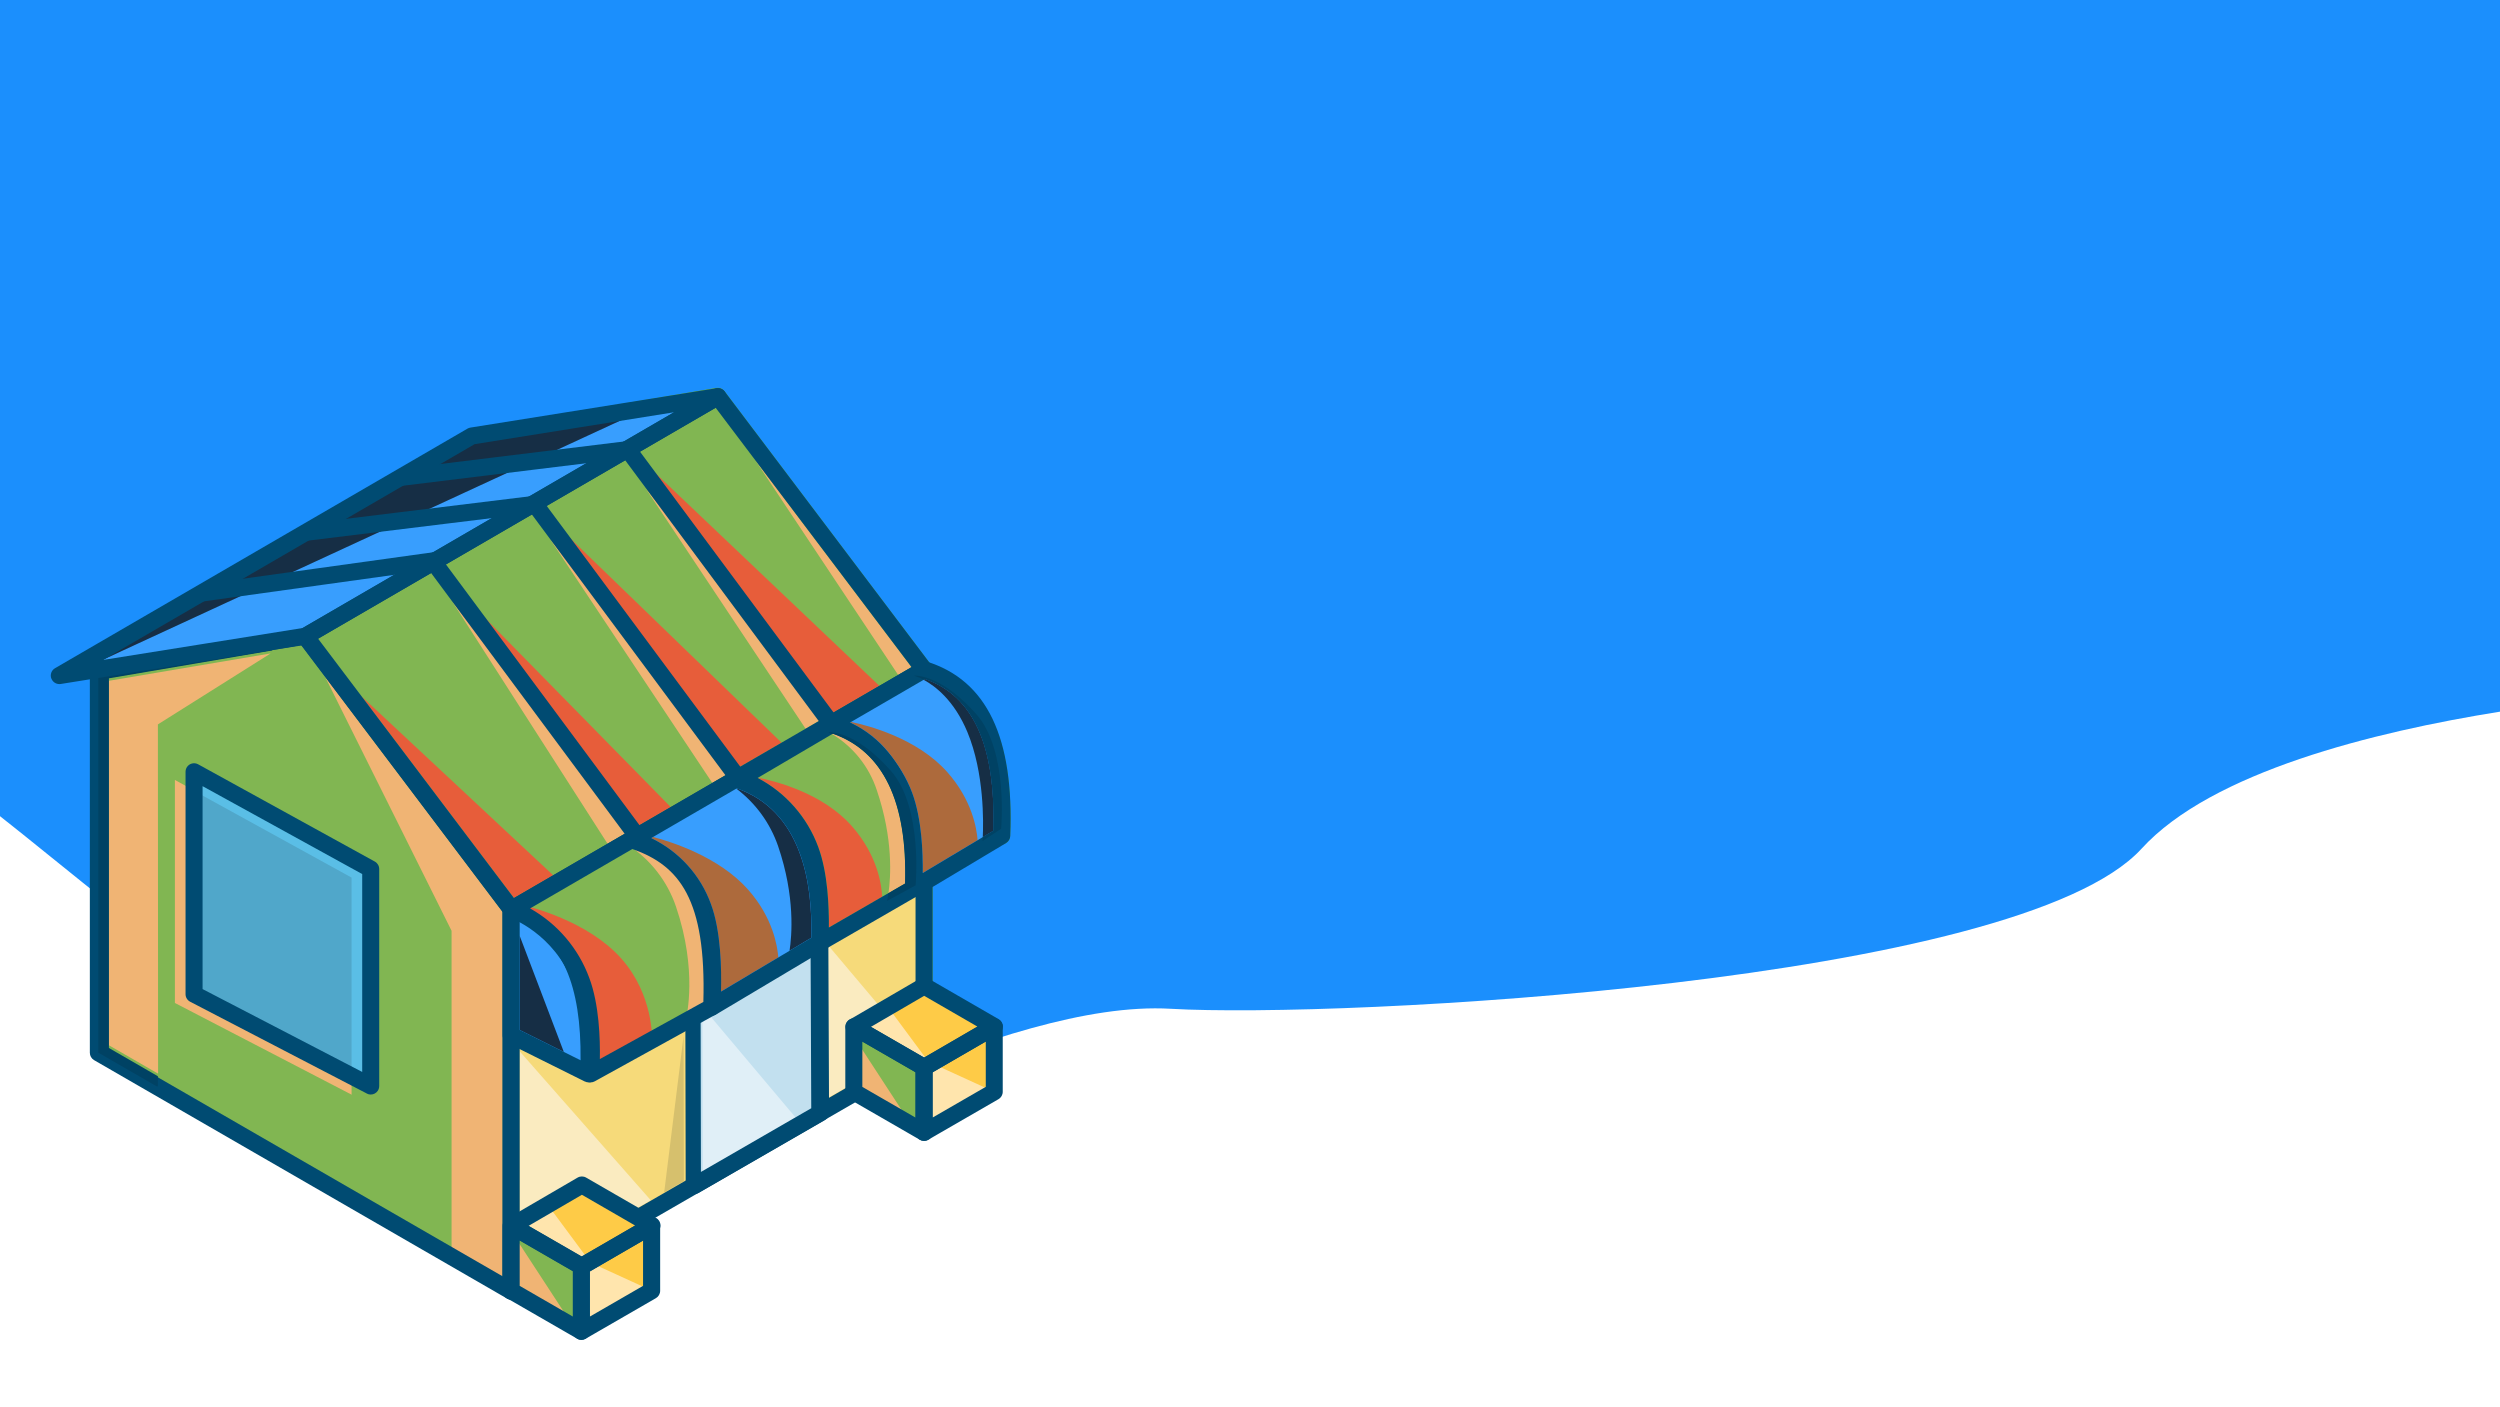
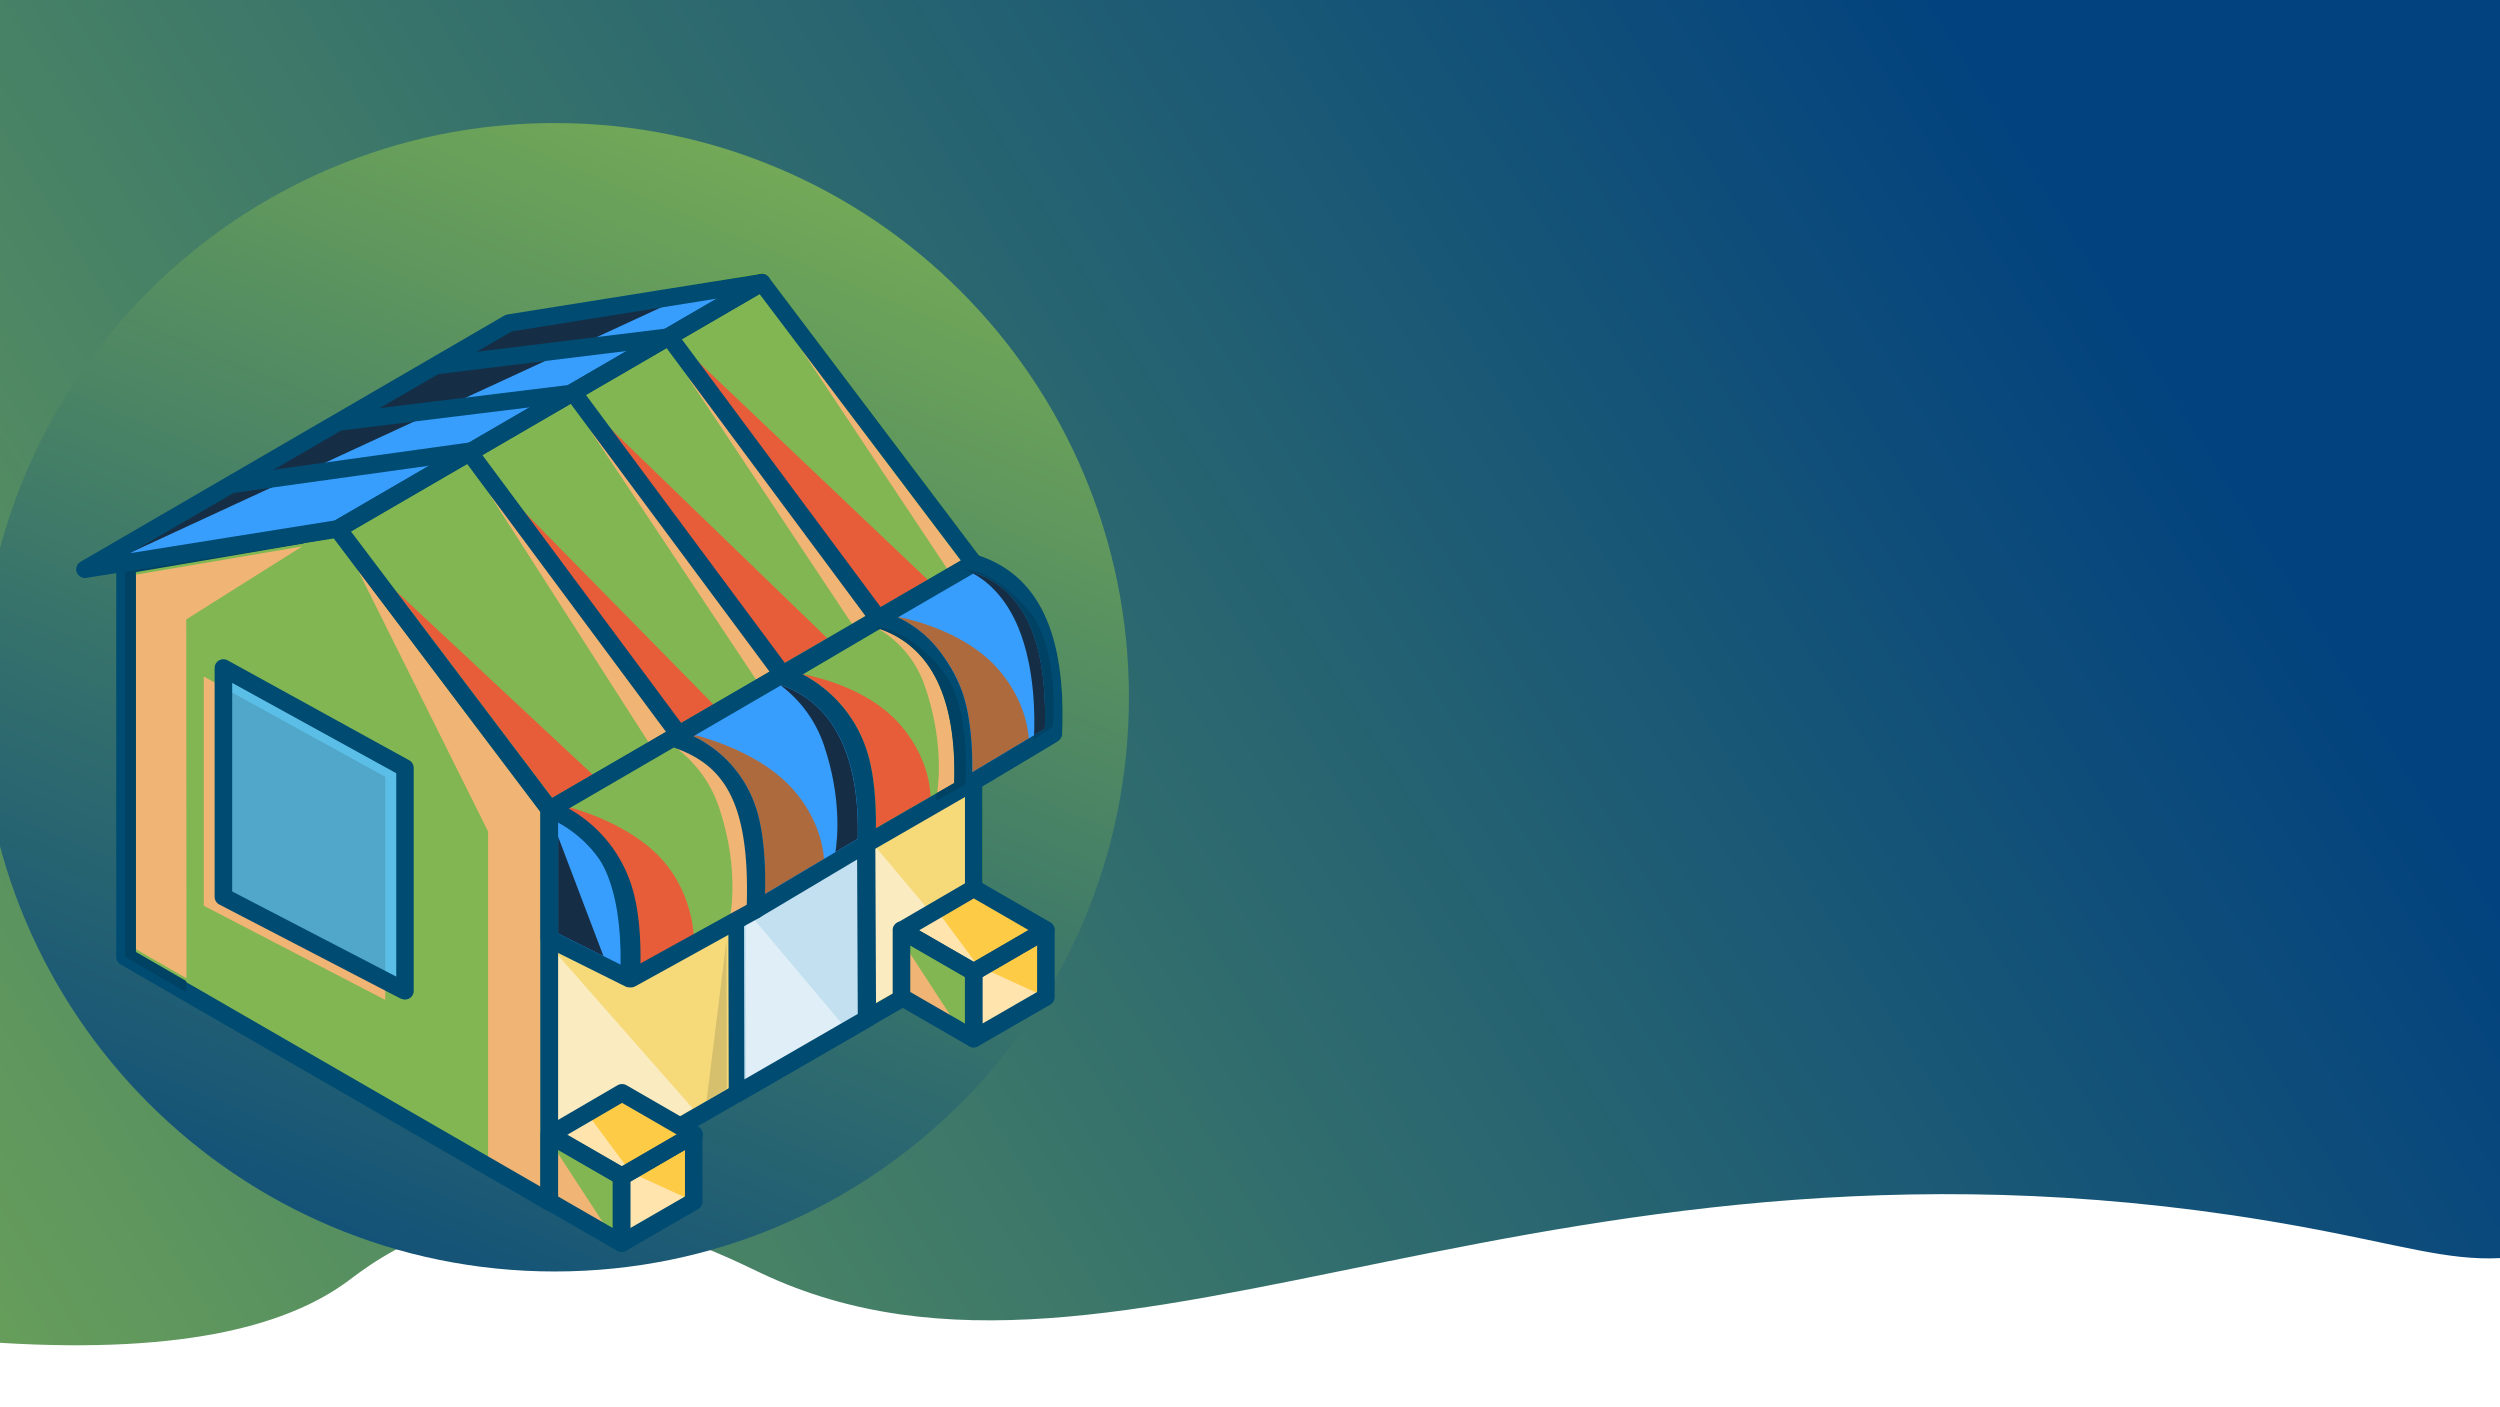
- <svg xmlns="http://www.w3.org/2000/svg" id="Layer_1" data-name="Layer 1" viewBox="0 0 1280 720">
+ <svg xmlns="http://www.w3.org/2000/svg" xmlns:xlink="http://www.w3.org/1999/xlink" id="Layer_1" data-name="Layer 1" viewBox="0 0 1280 720">
  <defs>
-     <style>.cls-1{fill:#1b8ffd;}.cls-2{fill:#81b652;}.cls-3{fill:#f0b474;}.cls-4{fill:#004b72;}.cls-5{fill:#fecb47;}.cls-6{fill:#71b62b;}.cls-7{fill:#f6da7a;}.cls-8{fill:#d6c06d;}.cls-9{fill:#faebc0;}.cls-10{fill:#389efe;}.cls-11{fill:#e75d3a;}.cls-12{fill:#03a84e;}.cls-13{fill:#004264;}.cls-14{fill:#162e45;}.cls-15{fill:#74a1c4;}.cls-16{fill:#64a127;}.cls-17{fill:#5abee6;}.cls-18{fill:#50a7ca;}.cls-19{fill:#c2e0ef;}.cls-20{fill:#e0eff7;}.cls-21{fill:#c4d9ef;}.cls-22{fill:#b1c5d8;}.cls-23{fill:#ffe5ad;}.cls-24{fill:#638aa7;}.cls-25{fill:#dbcfaa;}.cls-26{fill:#fcf5e0;}.cls-27{fill:#e1ebf7;}.cls-28{fill:#d3dde7;}.cls-29{fill:#ad6a3c;}.cls-30{fill:#628ba6;}</style>
+     <style>.cls-1{fill:url(#linear-gradient);}.cls-2{fill:url(#linear-gradient-2);}.cls-3{fill:#81b652;}.cls-4{fill:#f0b474;}.cls-5{fill:#004b72;}.cls-6{fill:#fecb47;}.cls-7{fill:#71b62b;}.cls-8{fill:#f6da7a;}.cls-9{fill:#d6c06d;}.cls-10{fill:#faebc0;}.cls-11{fill:#389efe;}.cls-12{fill:#e75d3a;}.cls-13{fill:#03a84e;}.cls-14{fill:#004264;}.cls-15{fill:#162e45;}.cls-16{fill:#74a1c4;}.cls-17{fill:#64a127;}.cls-18{fill:#5abee6;}.cls-19{fill:#50a7ca;}.cls-20{fill:#c2e0ef;}.cls-21{fill:#e0eff7;}.cls-22{fill:#c4d9ef;}.cls-23{fill:#b1c5d8;}.cls-24{fill:#ffe5ad;}.cls-25{fill:#638aa7;}.cls-26{fill:#dbcfaa;}.cls-27{fill:#fcf5e0;}.cls-28{fill:#e1ebf7;}.cls-29{fill:#d3dde7;}.cls-30{fill:#ad6a3c;}.cls-31{fill:#628ba6;}</style>
+     <linearGradient id="linear-gradient" x1="1039.44" y1="72.44" x2="-250.47" y2="873.75" gradientUnits="userSpaceOnUse">
+       <stop offset="0" stop-color="#02427e" />
+       <stop offset="0.4" stop-color="#326e6d" />
+       <stop offset="1" stop-color="#81b652" />
+     </linearGradient>
+     <linearGradient id="linear-gradient-2" x1="123.95" y1="737.88" x2="432.75" y2="3.02" xlink:href="#linear-gradient" />
  </defs>
-   <path class="cls-1" d="M304.5,605.5c77-13,209-94,295-89s434-13,497-82c35.88-39.29,118.77-59.78,183.5-70.13V0H0V417.88C54.54,460.59,236.63,617,304.5,605.5Z" />
-   <polyline class="cls-2" points="261.72 661.06 50.33 539 50.33 343.46 156.02 325.55 261.72 465.51 261.72 660.84" />
-   <polyline class="cls-3" points="257.37 653.9 231.21 638.8 231.21 476.57 166.38 346.39 257.37 466.88 257.37 654.3" />
-   <path class="cls-4" d="M154.14,330.29,54.68,347.14V536.49l202.68,117V467L154.14,330.29m105.4,334.54L48.15,542.78A4.36,4.36,0,0,1,46,539V343.46a4.36,4.36,0,0,1,3.63-4.3l105.7-17.91a4.39,4.39,0,0,1,4.21,1.68l105.69,140a4.38,4.38,0,0,1,.88,2.63V661a4.33,4.33,0,0,1-.7,2.46,4.41,4.41,0,0,1-3.66,2,4.34,4.34,0,0,1-2.18-.58" />
-   <polyline class="cls-5" points="473.12 538.4 261.72 416.35 261.72 220.8 367.42 202.89 473.12 342.85 473.12 538.79" />
-   <path class="cls-6" d="M365.54,207.63l-99.46,16.85V413.83l202.68,117V344.31L365.54,207.63m105.4,334.54-211.39-122a4.37,4.37,0,0,1-2.19-3.78V220.8a4.37,4.37,0,0,1,3.64-4.3l105.7-17.91a4.39,4.39,0,0,1,4.21,1.68l105.69,140a4.38,4.38,0,0,1,.88,2.63v195.4a4.48,4.48,0,0,1-1,3,4.4,4.4,0,0,1-3.33,1.53,4.34,4.34,0,0,1-2.18-.58" />
-   <polyline class="cls-7" points="261.72 661.05 473.12 539 473.12 343.45 261.72 465.5 261.72 660.84" />
-   <polyline class="cls-8" points="340.05 610.53 349.99 530.52 350.14 604.71 340.05 610.53" />
-   <polyline class="cls-9" points="424.09 561.68 423.76 485.46 424.76 484.88 451.86 517.02 437.16 524.68 438.14 525.19 437.16 525.76 437.16 530.77 436.16 555.13 424.09 562.1" />
-   <polyline class="cls-9" points="266.08 624.88 266.08 538.29 333.22 614.56 322.25 620.89 297.66 606.69 267.05 624.53 266.08 624.6" />
-   <path class="cls-4" d="M468.76,351,266.08,468V653.5l202.68-117V351.37M259.55,664.82a4.37,4.37,0,0,1-2.19-3.78V465.5a4.37,4.37,0,0,1,2.19-3.78l211.39-122a4.35,4.35,0,0,1,6.54,3.87V539a4.36,4.36,0,0,1-2.18,3.78L263.91,664.82a4.39,4.39,0,0,1-4.36,0" />
-   <polyline class="cls-2" points="473.12 579.78 437.16 559.01 437.16 525.75 473.12 546.51 473.12 580.2" />
-   <polyline class="cls-5" points="473.16 546.52 437.23 525.77 473.16 504.82 509.09 525.57 473.16 546.52" />
-   <polyline class="cls-5" points="473.12 579.77 509.08 559.01 509.08 525.75 473.12 546.51 473.12 580.2" />
-   <polyline class="cls-2" points="297.68 681.64 261.72 660.88 261.72 627.62 297.68 648.38 297.68 681.54" />
-   <polyline class="cls-5" points="297.92 648.38 261.99 627.64 297.92 606.69 333.85 627.44 297.92 648.38" />
-   <polyline class="cls-5" points="297.68 681.64 333.64 660.88 333.64 627.62 297.68 648.38 297.68 681.54" />
-   <polyline class="cls-10" points="156.4 325.73 367.57 203.07 241.53 223.23 30.36 345.89 156.4 325.73" />
-   <polyline class="cls-2" points="261.99 465.54 473.16 342.88 367.57 203.07 156.4 325.73 261.99 465.54" />
-   <polyline class="cls-11" points="263.14 459.83 185.14 356.55 283.25 448.15 263.14 459.83" />
-   <polyline class="cls-11" points="325.71 423.49 245.07 313.06 343.4 413.21 325.71 423.49" />
-   <polyline class="cls-11" points="376.91 393.74 288.71 272.46 400.15 380.24 376.91 393.74" />
-   <polyline class="cls-11" points="424.16 366.3 413.22 352.71 333.02 239.81 450.23 351.16 424.16 366.3" />
-   <polyline class="cls-3" points="459.86 345.56 386.72 235.65 466.72 341.58 463.61 343.38 459.86 345.56" />
-   <polyline class="cls-3" points="412.46 373.09 330.63 250.13 413.22 352.71 423.25 366.83 412.46 373.09" />
-   <polyline class="cls-12" points="423.25 366.83 413.22 352.71 424.16 366.3 423.25 366.83" />
-   <polyline class="cls-3" points="364.69 400.85 281.83 276.33 376.53 393.96 364.69 400.85" />
-   <polyline class="cls-3" points="311.07 431.99 231.57 307.99 322.86 425.14 311.07 431.99" />
-   <polyline class="cls-3" points="80.94 549.71 55.77 535.18 55.77 348.57 138.56 334.55 80.84 370.89 80.94 549.69" />
-   <polyline class="cls-13" points="80.19 556.2 50.33 538.96 50.33 343.62 90.61 336.25 148.84 326.94 139.08 333.08 55.77 347.3 55.77 536.57 80.84 551.04 80.84 556.23" />
-   <polyline class="cls-14" points="90.61 336.25 152.13 324.87 148.84 326.94 90.61 336.25" />
-   <path class="cls-15" d="M242.21,223.12l1.1-.65,14.37-2.17c0,.12,0,.24,0,.36l-15.43,2.46" />
-   <path class="cls-16" d="M257.64,220.66c0-.12,0-.24,0-.36l36.25-5.45-36.29,5.81" />
-   <polyline class="cls-14" points="44.62 341.52 242.21 223.12 257.64 220.66 293.93 214.85 330.63 209.33 44.62 341.52" />
-   <path class="cls-4" d="M366.42,208.78,162.85,327l100.29,132.8L466.72,341.58l-100.3-132.8M258.51,468.16,152.93,328.36a4.33,4.33,0,0,1-.8-3.49,4.39,4.39,0,0,1,2.09-2.91L365.39,199.3a4.34,4.34,0,0,1,5.66,1.14L476.64,340.25a4.37,4.37,0,0,1-1.29,6.4L264.18,469.31a4.44,4.44,0,0,1-2.19.59,4.35,4.35,0,0,1-3.48-1.74" />
-   <polygon class="cls-5" points="425.9 370.9 321.29 229.96 425.9 370.9 425.9 370.9" />
-   <polygon class="cls-5" points="378.31 398.89 273.69 257.95 378.31 398.89 378.31 398.89" />
-   <polygon class="cls-5" points="326 427.89 221.38 286.94 326 427.89 326 427.89" />
-   <polygon class="cls-5" points="223.18 286.94 103.05 303.67 223.18 286.94 223.18 286.94" />
-   <polygon class="cls-5" points="275.64 257.95 157.31 272.46 275.64 257.95 275.64 257.95" />
-   <polygon class="cls-5" points="323.26 229.96 204.93 244.47 323.26 229.96 323.26 229.96" />
-   <polyline class="cls-17" points="189.8 556 99.36 509.06 99.36 395.15 189.8 444.94 189.8 556.23" />
-   <polyline class="cls-3" points="180.22 560.58 89.55 513.52 89.55 399.33 99.36 404.73 99.36 509.2 180 551.05 180 560.59" />
-   <polyline class="cls-18" points="180 550.91 99.36 509.06 99.36 404.93 180 449.32 180 550.78" />
-   <polyline class="cls-19" points="420.13 569.7 355.44 607.05 355.24 510.88 419.73 476.82 420.13 569.31" />
-   <path class="cls-20" d="M359.8,599.82l-.17-81.31,1.44-.79a4.26,4.26,0,0,0,1.51,1.59,4.31,4.31,0,0,0,.47.26l44.33,52.64L359.8,599.68" />
-   <path class="cls-21" d="M479,577.52l-.78-.66L509.09,559,479,577.52m-5.79-31h0l2.85-1.67h0l-2.87,1.66m3.07-1.78h0l.73-.42h0l-.74.42" />
-   <polyline class="cls-22" points="473.12 581.29 473.12 579.75 478.14 576.86 478.91 577.52 473.12 581.07" />
-   <path class="cls-23" d="M473.12,546.42v-3l2.86,1.48-2.86,1.67m3.1-1.79-.84-1.14,1.57.72-.73.42" />
-   <polyline class="cls-23" points="473.12 580.2 473.12 546.52 475.99 544.86 476.46 545.1 476.19 544.74 476.93 544.32 509.05 559.01 478.14 576.86 473.12 579.75" />
-   <polyline class="cls-24" points="466.75 576.05 441.6 562.21 442.19 561.87 466.75 576.05 466.75 576.05" />
-   <polyline class="cls-25" points="436.15 555.25 437.16 530.8 437.16 554.67 436.15 555.25" />
-   <polyline class="cls-13" points="441.53 562.21 435.99 559.16 436.15 555.25 437.16 554.67 437.16 559.01 442.12 561.87 441.53 562.21" />
-   <polyline class="cls-3" points="466.68 576.05 442.12 561.87 437.16 559.01 437.16 554.67 437.16 530.8 466.68 576.05" />
-   <polyline class="cls-9" points="452.08 517.11 451.99 517 454.65 515.61 452.08 517.11" />
-   <polyline class="cls-26" points="438.21 525.2 437.23 524.68 451.99 517 452.08 517.11 438.21 525.2" />
-   <polyline class="cls-23" points="475.34 543.59 473.12 542.58 473.12 543.37 438.18 525.2 452.04 517.11 454.62 515.61 454.62 515.61 475.34 543.59" />
-   <polyline class="cls-27" points="476.03 544.86 476.01 544.85 476.22 544.73 476.23 544.74 476.03 544.86" />
-   <polyline points="475.98 544.85 473.12 543.37 473.12 542.58 475.34 543.59 476.19 544.73 475.98 544.85" />
-   <polyline points="476.5 545.1 476.03 544.86 476.23 544.74 476.5 545.1" />
-   <path class="cls-22" d="M299.86,683.72v-3.18L333.64,661v-.13l1.63.75L299.86,683.4m0-35.64v-.34l1.41-.83h0l-1.43.83m2-1.3v0h0l0,0" />
-   <path class="cls-23" d="M299.86,647.76v-1.9l1.41.73-1.41.83m2-1.31,0,0,0,0h0" />
-   <polyline class="cls-23" points="299.86 680.45 299.86 647.66 301.27 646.85 303.15 647.83 302.08 646.38 302.11 646.36 333.64 660.78 333.64 660.91 299.86 680.41" />
-   <polyline class="cls-24" points="281.03 671.87 265.99 663.6 266.35 663.39 281.03 671.87" />
-   <polyline class="cls-13" points="265.99 663.6 262.48 661.66 262.5 661.17 266.35 663.39 265.99 663.6" />
-   <polyline class="cls-3" points="293.17 678.55 281.03 671.87 266.35 663.39 262.5 661.17 263.64 633.3 293.17 678.55" />
-   <polyline class="cls-23" points="302.08 646.08 299.86 645.07 299.86 645.86 263.93 627.18 281.36 618.11 302.08 646.08" />
-   <polyline class="cls-28" points="301 646.6 300.99 646.6 301.81 646.11 301.83 646.13 301 646.6" />
-   <polyline points="301.27 646.6 299.86 645.86 299.86 645.07 302.08 646.08 302.1 646.11 301.27 646.6" />
-   <polyline points="302.92 647.6 301 646.6 301.83 646.13 302.92 647.6" />
-   <path class="cls-4" d="M415,483.52l-56.3,29.73.17,86.79,56.49-32.62-.36-84.2M353.26,610.84a4.33,4.33,0,0,1-2.18-3.76l-.2-96.2A4.36,4.36,0,0,1,353.2,507L417.71,473a4.36,4.36,0,0,1,5.66,1.44,4.55,4.55,0,0,1,.72,2.53l.39,92.76a4.35,4.35,0,0,1-2.17,3.79L357.6,610.84a4.35,4.35,0,0,1-4.34,0" />
-   <path class="cls-5" d="M473.12,343.62c32.08,10,41.39,42.13,39.71,84.27l-39.71-19.76V343.74" />
-   <path class="cls-6" d="M477.48,405.43l31.17,15.51c.42-38.64-9.58-61.48-31.17-71v56m33.4,25.94L471.18,412a4.37,4.37,0,0,1-2.42-3.9V343.69a4.34,4.34,0,0,1,.38-1.88,4.38,4.38,0,0,1,5.28-2.35c30.77,9.62,44.76,38.6,42.76,88.6a4.36,4.36,0,0,1-2.13,3.58,4.45,4.45,0,0,1-2.22.61,4.33,4.33,0,0,1-2-.46" />
-   <path class="cls-10" d="M473.16,342.88c32.07,10,41.38,42.87,39.7,85l-45.17,27s2.31-28.57-4.78-47.56c-10.7-28.61-37.55-36.71-37.55-36.71l47.8-27.76" />
-   <path class="cls-29" d="M472.39,447c.18-10.18-.38-27.76-5.4-41.19a65.07,65.07,0,0,0-9-16.43,55.91,55.91,0,0,0-22.69-19.5l.43-.25c8.49,1.76,33.82,8.27,49.26,25.67,12.67,14.29,15.09,28.78,15.53,34.86L472.39,447" />
-   <path class="cls-4" d="M473.65,347.63,435,370.07a66.62,66.62,0,0,1,32,35.76c5,13.43,5.58,31,5.4,41.19l36.2-21.65c1.3-43.52-10.14-69-34.94-77.74m-8.26,111a4.35,4.35,0,0,1-2.05-4.05c0-.27,2.15-27.84-4.52-45.68-9.76-26.13-34.48-34-34.72-34.06a4.36,4.36,0,0,1-.93-7.95L471,339.11a4.31,4.31,0,0,1,3.49-.39c30.79,9.62,44.77,38.85,42.76,89.34a4.38,4.38,0,0,1-2.12,3.57l-45.17,27a4.35,4.35,0,0,1-4.54,0" />
-   <path class="cls-10" d="M261.72,465.54c32.08,10,41.39,42.13,39.71,84.27l-39.71-19.76V465.79" />
-   <polyline class="cls-14" points="288.68 538.59 266.08 527.35 266.08 479.12 288.68 538.59" />
-   <path class="cls-4" d="M266.08,527.35l31.17,15.51c.42-38.64-9.58-61.48-31.17-71v55m33.4,26.9L259.78,534a4.37,4.37,0,0,1-2.42-3.9V465.63a4.34,4.34,0,0,1,5.66-4.25C293.79,471,307.78,500,305.78,550a4.36,4.36,0,0,1-2.13,3.58,4.42,4.42,0,0,1-2.22.61,4.33,4.33,0,0,1-1.95-.46" />
-   <path class="cls-2" d="M425.9,370.9c32.08,10,43.47,41.88,41.79,84l-48.06,27.77s2.31-28.57-4.78-47.56c-10.69-28.61-36.54-36.22-36.54-36.22l47.59-28" />
-   <path class="cls-11" d="M424.33,474.93c.19-10.16-.36-27.84-5.4-41.34a65.52,65.52,0,0,0-31-35.29l.2-.12c9.59,1.91,33.22,8.11,47.89,24.66,13.85,15.61,15.46,31.45,15.61,36.32l-27.29,15.77" />
-   <path class="cls-4" d="M426.41,375.66,387.92,398.3a65.52,65.52,0,0,1,31,35.29c5,13.5,5.59,31.18,5.4,41.34l39.08-22.58c1.18-41.89-11.26-67.67-37-76.69m-9.11,110.7a4.35,4.35,0,0,1-2-4c0-.28,2.16-27.81-4.52-45.69-9.75-26.1-32.72-33.27-33.68-33.56a4.36,4.36,0,0,1-1-7.94l47.59-28a4.36,4.36,0,0,1,3.51-.4c16.57,5.18,28.75,16.05,36.21,32.31,6.64,14.45,9.54,33.3,8.63,56a4.37,4.37,0,0,1-2.17,3.6l-48.06,27.76a4.33,4.33,0,0,1-4.51-.09" />
-   <path class="cls-10" d="M376.72,398.9c32.07,10,44.59,41.64,42.91,83.78l-55.28,32.93s2.62-32.22-4.48-51.21C349.18,435.79,323.26,430,323.26,430l53.46-31.05" />
-   <path class="cls-14" d="M404.24,486.77c1.17-7.45,3-27.66-5.86-53.57A62.2,62.2,0,0,0,377,403.78l.22-.13c32.65,11.4,38.93,47.24,38.14,76.5l-11.11,6.62" />
-   <path class="cls-3" d="M454.9,457.27c1.16-8,2.55-27.74-6-52.77a52.69,52.69,0,0,0-22.85-28.64l.34-.2c25.74,9,38.18,34.8,37,76.69l-8.51,4.92" />
-   <path class="cls-13" d="M454.19,461.18s.34-1.37.71-3.91l8.51-4.92c1.18-41.89-11.26-67.67-37-76.69l-.34.2a20.41,20.41,0,0,0-2-1s.19,0,.55,0c2.68,0,14.94,1.1,31.47,19.74s12.7,58.68,12.7,58.68l-14.63,8" />
-   <path class="cls-14" d="M503.18,428.6c.35-7.24.86-32.8-7.88-53.8-6.73-16.17-16.5-23.57-22.39-26.74l.74-.43c24.8,8.75,36.24,34.22,34.94,77.74l-5.41,3.23" />
-   <path class="cls-13" d="M503.06,430.6s.06-.71.12-2l5.41-3.23c1.3-43.52-10.14-69-34.94-77.74l-.74.43a24.87,24.87,0,0,0-5.06-2.15s.18,0,.55,0c2.68,0,14.94,1.11,31.47,19.74s12.7,58.68,12.7,58.68l-9.51,6.29" />
-   <path class="cls-29" d="M369.11,507.7c.31-11.11,0-31-5.15-44.83A60.11,60.11,0,0,0,333.4,429.1l1-.56c9.55,2.51,33.81,10.22,48.62,26.93C395.56,469.65,398,484,398.5,490.19L369.11,507.7" />
-   <path class="cls-4" d="M377.21,403.65,333.4,429.1A60.11,60.11,0,0,1,364,462.87c5.16,13.81,5.46,33.72,5.15,44.83l46.24-27.55c.79-29.26-5.49-65.1-38.14-76.5M362,519.31a4.37,4.37,0,0,1-2-4c0-.32,2.47-31.47-4.21-49.34-9.69-25.92-32.53-31.5-33.49-31.72a4.36,4.36,0,0,1-1.23-8l53.46-31.05a4.31,4.31,0,0,1,3.49-.39c32,10,47.86,40.46,46,88.11a4.37,4.37,0,0,1-2.12,3.57l-55.28,32.94a4.38,4.38,0,0,1-4.54-.05" />
-   <path class="cls-2" d="M323.26,430c32.08,10,42.77,43.53,41.09,85.66l-61.93,34.2s2.32-28.57-4.78-47.56C287,473.64,262,465.54,262,465.54L323.26,430" />
-   <path class="cls-30" d="M302.56,547.55s-.41-23.46-3.14-39.64c4,15.06,3.47,33.34,3.14,39.64h0" />
-   <polyline class="cls-9" points="333.64 532.45 333.64 532.45 333.64 532.45 333.64 532.45" />
-   <path class="cls-30" d="M265.93,463.25l-.46-.34.76.16-.3.18" />
-   <path class="cls-11" d="M302.56,547.55c.33-6.3.84-24.58-3.14-39.64a52.32,52.32,0,0,0-2.9-11.3c-6.72-15.48-27.24-30.91-30.59-33.36l.3-.18c5.12,1.15,34.8,8.45,51.9,27.73,16.6,18.72,15.73,41.57,15.72,41.65h0l-31.29,15.1" />
-   <path class="cls-13" d="M364.41,513.75c.91-28.76-4.09-53.35-17.91-68.95a89.36,89.36,0,0,1,9.41,9.22C372.54,472.76,366,512.89,366,512.89l-1.59.86" />
-   <path class="cls-3" d="M351.37,520.85s5.95-23.73-5.27-56.68a61.12,61.12,0,0,0-24.79-31.71s10.83.28,25.19,12.34c13.82,15.6,18.82,40.19,17.91,68.95l-13,7.1" />
-   <path class="cls-4" d="M323.76,434.7l-52.35,30.41a67.54,67.54,0,0,1,30.31,35.61c5.08,13.58,5.6,31.38,5.4,41.52l53-29.25c1.5-52.48-12.21-69.8-36.32-78.29Zm-23.7,118.77a4.35,4.35,0,0,1-2-4c0-.28,2.16-27.81-4.52-45.69-9.78-26.16-32.7-34-32.92-34.09a4.35,4.35,0,0,1-.84-7.91l61.27-35.59a4.32,4.32,0,0,1,3.49-.39c30.84,9.64,46.11,40.76,44.14,90a4.37,4.37,0,0,1-2.24,3.65l-61.93,34.19a4.29,4.29,0,0,1-2.11.55,4.37,4.37,0,0,1-2.36-.7Z" />
-   <polygon class="cls-4" points="422.4 373.5 429.4 368.31 324.79 227.36 317.79 232.56 422.4 373.5 422.4 373.5" />
-   <polygon class="cls-4" points="374.81 401.49 381.81 396.3 277.19 255.35 270.19 260.55 374.81 401.49 374.81 401.49" />
-   <polygon class="cls-4" points="322.5 430.49 329.5 425.29 224.88 284.35 217.88 289.54 322.5 430.49 322.5 430.49" />
-   <path class="cls-4" d="M345.11,211.08,243,227.41,52.82,337.88l102.09-16.33,190.2-110.47ZM26.25,347.36a4.37,4.37,0,0,1,1.92-5.24L239.34,219.46a4.2,4.2,0,0,1,1.5-.53l126-20.16a4.36,4.36,0,0,1,2.87,8.07L158.59,329.5a4.2,4.2,0,0,1-1.5.53l-126,20.17a5.47,5.47,0,0,1-.69.05,4.37,4.37,0,0,1-4.11-2.89Z" />
-   <polygon class="cls-4" points="103.65 307.99 223.78 291.26 222.58 282.63 102.44 299.36 103.65 307.99 103.65 307.99" />
-   <polygon class="cls-4" points="157.84 276.79 276.18 262.28 275.11 253.63 156.78 268.14 157.84 276.79 157.84 276.79" />
-   <polygon class="cls-4" points="205.46 248.8 323.79 234.28 322.73 225.63 204.4 240.15 205.46 248.8 205.46 248.8" />
-   <path class="cls-4" d="M103.72,402.53V506.41l81.73,42.42V447.52l-81.73-45Zm84.09,157.35-90.46-47A4.36,4.36,0,0,1,95,509.07V395.26a4.49,4.49,0,0,1,.73-2.55,4.37,4.37,0,0,1,5.72-1.39l90.46,49.8a4.36,4.36,0,0,1,2.25,3.81v111a4.5,4.5,0,0,1-.68,2.48,4.37,4.37,0,0,1-3.67,2,4.44,4.44,0,0,1-2-.49Z" />
-   <path class="cls-4" d="M441.52,533.3v23.19l27.24,15.73V549L441.52,533.3Zm29.42,50.25-36-20.76A4.36,4.36,0,0,1,432.8,559V525.85a4.36,4.36,0,0,1,6.55-3.87l35.95,20.75a4.36,4.36,0,0,1,2.18,3.78v33.12a4.48,4.48,0,0,1-1,3,4.4,4.4,0,0,1-3.33,1.53,4.34,4.34,0,0,1-2.18-.58Z" />
-   <path class="cls-4" d="M473.17,509.86l-27.26,15.89,27.24,15.73,27.26-15.89-27.24-15.73ZM471,550.29l-35.93-20.74a4.37,4.37,0,0,1,0-7.55L471,501.06a4.37,4.37,0,0,1,4.38,0l35.93,20.75a4.33,4.33,0,0,1,2.18,3.76,4.38,4.38,0,0,1-2.16,3.78l-35.94,20.94a4.26,4.26,0,0,1-2.19.59,4.34,4.34,0,0,1-2.18-.58Z" />
-   <path class="cls-4" d="M504.72,533.3,477.48,549v23.19l27.24-15.73V533.3Zm-33.78,50.25a4.38,4.38,0,0,1-2.18-3.78V546.51a4.33,4.33,0,0,1,2.18-3.77L506.8,522a4.52,4.52,0,0,1,2.6-.64,4.39,4.39,0,0,1,4,4.36V559a4.36,4.36,0,0,1-2.18,3.78l-35.95,20.76a4.41,4.41,0,0,1-4.37,0Z" />
-   <path class="cls-4" d="M266.08,635.17v23.19l27.24,15.73V650.9l-27.24-15.73Zm29.42,50.24-36-20.75a4.38,4.38,0,0,1-2.18-3.78V627.72a4.46,4.46,0,0,1,.76-2.58,4.4,4.4,0,0,1,5.79-1.3l35.95,20.76a4.36,4.36,0,0,1,2.18,3.78v33.19a4.35,4.35,0,0,1-.7,2.46,4.41,4.41,0,0,1-3.66,2,4.35,4.35,0,0,1-2.18-.59Z" />
-   <path class="cls-4" d="M297.93,611.73l-27.26,15.89,27.24,15.72,27.26-15.88-27.24-15.73Zm-2.19,40.43-35.93-20.75a4.33,4.33,0,0,1-2.18-3.76,4.38,4.38,0,0,1,2.16-3.78l35.94-20.94a4.35,4.35,0,0,1,4.37,0L336,623.66a4.36,4.36,0,0,1,0,7.54l-35.93,20.95a4.43,4.43,0,0,1-2.2.59,4.37,4.37,0,0,1-2.18-.58Z" />
-   <path class="cls-4" d="M329.28,635.17,302,650.9v23.19l27.24-15.73V635.17Zm-33.77,50.25a4.37,4.37,0,0,1-2.19-3.78V648.38a4.37,4.37,0,0,1,2.19-3.78l35.95-20.76a4.35,4.35,0,0,1,6.54,3.87v33.17a4.36,4.36,0,0,1-2.18,3.78l-35.95,20.76a4.48,4.48,0,0,1-2.18.58,4.42,4.42,0,0,1-2.18-.58Z" />
+   <path class="cls-1" d="M0-3V687.52c98.14,6.05,149.42-10.47,178-31.52,6.68-4.92,23.41-18.4,50-27,71.73-23.19,141.07,13.14,162,23,183.93,86.61,404-94.21,788-24,50.47,9.23,75,17.53,102,16.15V-3Z" />
+   <circle class="cls-2" cx="284" cy="357" r="294" />
+   <polyline class="cls-3" points="281.27 615.36 64 489.92 64 288.95 172.63 270.54 281.27 414.39 281.27 615.14" />
+   <polyline class="cls-4" points="276.79 608.01 249.91 592.49 249.91 425.75 183.28 291.97 276.79 415.79 276.79 608.42" />
+   <path class="cls-5" d="M170.7,275.41,68.48,292.73V487.34L276.79,607.61V415.89L170.7,275.41M279,619.24,61.76,493.81a4.51,4.51,0,0,1-2.24-3.89V289a4.49,4.49,0,0,1,3.74-4.42l108.63-18.4a4.47,4.47,0,0,1,4.32,1.72L284.84,411.68a4.49,4.49,0,0,1,.91,2.71v200.9a4.52,4.52,0,0,1-.72,2.53,4.56,4.56,0,0,1-3.77,2,4.51,4.51,0,0,1-2.24-.6" />
+   <polyline class="cls-6" points="498.54 489.3 281.27 363.86 281.27 162.88 389.9 144.47 498.54 288.32 498.54 489.71" />
+   <path class="cls-7" d="M388,149.35,285.75,166.66V361.27L494.06,481.54V289.82L388,149.35M496.29,493.18,279,367.74a4.47,4.47,0,0,1-2.24-3.88v-201a4.48,4.48,0,0,1,3.73-4.42l108.63-18.41a4.49,4.49,0,0,1,4.33,1.72L502.11,285.62a4.48,4.48,0,0,1,.91,2.7V489.15A4.6,4.6,0,0,1,502,492.2a4.49,4.49,0,0,1-5.66,1" />
+   <polyline class="cls-8" points="281.27 615.36 498.54 489.91 498.54 288.94 281.27 414.38 281.27 615.14" />
+   <polyline class="cls-9" points="361.77 563.44 371.98 481.21 372.14 557.45 361.77 563.44" />
+   <polyline class="cls-10" points="448.14 513.23 447.8 434.89 448.84 434.3 476.69 467.33 461.58 475.2 462.59 475.73 461.58 476.31 461.58 481.47 460.55 506.5 448.14 513.66" />
+   <polyline class="cls-10" points="285.75 578.18 285.75 489.19 354.75 567.58 343.48 574.09 318.2 559.49 286.74 577.83 285.75 577.89" />
+   <path class="cls-5" d="M494.06,296.7,285.75,417V607.59L494.06,487.33V297.08M279,619.23a4.47,4.47,0,0,1-2.24-3.88v-201a4.49,4.49,0,0,1,2.24-3.89L496.29,285.06a4.51,4.51,0,0,1,5.95,1.34A4.57,4.57,0,0,1,503,289V489.91a4.5,4.5,0,0,1-2.25,3.89L283.51,619.23a4.48,4.48,0,0,1-4.48,0" />
+   <polyline class="cls-3" points="498.54 531.83 461.58 510.49 461.58 476.3 498.54 497.64 498.54 532.26" />
+   <polyline class="cls-6" points="498.57 497.64 461.64 476.32 498.57 454.8 535.5 476.12 498.57 497.64" />
+   <polyline class="cls-6" points="498.54 531.83 535.49 510.49 535.49 476.3 498.54 497.64 498.54 532.26" />
+   <polyline class="cls-3" points="318.23 636.52 281.27 615.18 281.27 581 318.23 602.33 318.23 636.42" />
+   <polyline class="cls-6" points="318.47 602.34 281.54 581.02 318.47 559.49 355.4 580.81 318.47 602.34" />
+   <polyline class="cls-6" points="318.23 636.52 355.18 615.18 355.18 581 318.23 602.33 318.23 636.42" />
+   <polyline class="cls-11" points="173.03 270.73 390.06 144.66 260.51 165.38 43.48 291.45 173.03 270.73" />
+   <polyline class="cls-3" points="281.54 414.42 498.57 288.35 390.06 144.66 173.03 270.73 281.54 414.42" />
+   <polyline class="cls-12" points="282.72 408.55 202.56 302.4 303.39 396.54 282.72 408.55" />
+   <polyline class="cls-12" points="347.03 371.2 264.15 257.71 365.21 360.63 347.03 371.2" />
+   <polyline class="cls-12" points="399.65 340.63 309 215.98 423.54 326.75 399.65 340.63" />
+   <polyline class="cls-12" points="448.21 312.43 436.97 298.46 354.55 182.42 475.01 296.86 448.21 312.43" />
+   <polyline class="cls-4" points="484.9 291.11 409.73 178.15 491.95 287.02 488.76 288.87 484.9 291.11" />
+   <polyline class="cls-4" points="436.19 319.41 352.09 193.03 436.97 298.46 447.27 312.97 436.19 319.41" />
+   <polyline class="cls-13" points="447.27 312.97 436.97 298.46 448.21 312.43 447.27 312.97" />
+   <polyline class="cls-4" points="387.09 347.93 301.93 219.96 399.26 340.86 387.09 347.93" />
+   <polyline class="cls-4" points="331.99 379.93 250.28 252.5 344.1 372.9 331.99 379.93" />
+   <polyline class="cls-4" points="95.47 500.92 69.6 485.99 69.6 294.2 154.68 279.79 95.36 317.14 95.47 500.91" />
+   <polyline class="cls-14" points="94.7 507.6 64 489.87 64 289.11 105.4 281.55 165.25 271.97 155.22 278.29 69.6 292.9 69.6 487.42 95.36 502.29 95.36 507.63" />
+   <polyline class="cls-15" points="105.4 281.55 168.63 269.84 165.25 271.97 105.4 281.55" />
+   <path class="cls-16" d="M261.21,165.27l1.13-.67,14.77-2.22a3.6,3.6,0,0,0,0,.36l-15.86,2.53" />
+   <path class="cls-17" d="M277.07,162.74a3.6,3.6,0,0,1,0-.36l37.26-5.61-37.3,6" />
+   <polyline class="cls-15" points="58.14 286.95 261.21 165.27 277.07 162.74 314.37 156.77 352.09 151.09 58.14 286.95" />
+   <path class="cls-5" d="M388.88,150.53,179.65,272.06,282.72,408.55,492,287,388.88,150.53M278,417.12,169.45,273.43a4.48,4.48,0,0,1,1.32-6.58l217-126.06a4.47,4.47,0,0,1,5.82,1.17L502.15,285.65a4.5,4.5,0,0,1-1.33,6.58l-217,126.06a4.46,4.46,0,0,1-5.82-1.17" />
+   <polygon class="cls-6" points="450 317.15 342.48 172.3 450 317.15 450 317.15" />
+   <polygon class="cls-6" points="401.09 345.92 293.57 201.07 401.09 345.92 401.09 345.92" />
+   <polygon class="cls-6" points="347.33 375.72 239.81 230.87 347.33 375.72 347.33 375.72" />
+   <polygon class="cls-6" points="241.65 230.87 118.19 248.06 241.65 230.87 241.65 230.87" />
+   <polygon class="cls-6" points="295.57 201.07 173.95 215.98 295.57 201.07 295.57 201.07" />
+   <polygon class="cls-6" points="344.51 172.3 222.9 187.21 344.51 172.3 344.51 172.3" />
+   <polyline class="cls-18" points="207.35 507.39 114.4 459.15 114.4 342.07 207.35 393.25 207.35 507.63" />
+   <polyline class="cls-4" points="197.5 512.1 104.32 463.74 104.32 346.37 114.4 351.92 114.4 459.3 197.27 502.31 197.27 512.11" />
+   <polyline class="cls-19" points="197.27 502.16 114.4 459.15 114.4 352.13 197.27 397.75 197.27 502.03" />
+   <polyline class="cls-20" points="444.07 521.48 377.58 559.86 377.38 461.02 443.66 426.02 444.07 521.07" />
+   <path class="cls-21" d="M382.06,552.42l-.17-83.56,1.48-.81a4.48,4.48,0,0,0,1.55,1.63,4.67,4.67,0,0,0,.49.27L431,524.05l-48.91,28.24" />
+   <path class="cls-22" d="M504.52,529.5l-.79-.67,31.77-18.35-31,19m-5.95-31.86h0l2.94-1.71h0l-2.95,1.7m3.16-1.82h0l.75-.44h0l-.76.44" />
+   <polyline class="cls-23" points="498.54 533.38 498.54 531.8 503.69 528.83 504.48 529.5 498.54 533.16" />
+   <path class="cls-24" d="M498.54,497.55v-3.14l2.93,1.52-2.93,1.71m3.18-1.83-.87-1.18,1.62.74-.75.44" />
+   <polyline class="cls-24" points="498.54 532.26 498.54 497.64 501.48 495.94 501.97 496.19 501.69 495.82 502.45 495.38 535.47 510.48 503.69 528.83 498.54 531.8" />
+   <polyline class="cls-25" points="491.98 528 466.13 513.77 466.74 513.42 491.98 528 491.98 528" />
+   <polyline class="cls-26" points="460.54 506.62 461.58 481.49 461.58 506.02 460.54 506.62" />
+   <polyline class="cls-14" points="466.07 513.77 460.38 510.64 460.54 506.62 461.58 506.02 461.58 510.48 466.67 513.42 466.07 513.77" />
+   <polyline class="cls-4" points="491.92 528 466.67 513.42 461.58 510.48 461.58 506.02 461.58 481.49 491.92 528" />
+   <polyline class="cls-10" points="476.91 467.42 476.81 467.31 479.56 465.88 476.91 467.42" />
+   <polyline class="cls-27" points="462.66 475.73 461.64 475.2 476.81 467.31 476.91 467.42 462.66 475.73" />
+   <polyline class="cls-24" points="500.81 494.63 498.54 493.59 498.54 494.41 462.62 475.73 476.87 467.42 479.52 465.88 479.52 465.88 500.81 494.63" />
+   <polyline class="cls-28" points="501.52 495.94 501.51 495.93 501.72 495.81 501.73 495.82 501.52 495.94" />
+   <polyline points="501.47 495.93 498.54 494.41 498.54 493.59 500.81 494.63 501.68 495.81 501.47 495.93" />
+   <polyline points="502.01 496.19 501.52 495.94 501.73 495.82 502.01 496.19" />
+   <path class="cls-23" d="M320.47,638.66v-3.27l34.71-20v-.14l1.68.77-36.39,22.35m0-36.63v-.35l1.45-.85h0l-1.46.85m2-1.34h0l0,0h0l0,0" />
+   <path class="cls-24" d="M320.47,601.7v-2l1.45.75-1.45.85m2-1.34,0,0,0,0,0,0" />
+   <polyline class="cls-24" points="320.47 635.3 320.47 601.59 321.91 600.76 323.85 601.77 322.75 600.28 322.77 600.26 355.18 615.08 355.18 615.22 320.47 635.26" />
+   <polyline class="cls-25" points="301.11 626.48 285.66 617.97 286.02 617.76 301.11 626.48" />
+   <polyline class="cls-14" points="285.66 617.97 282.04 615.98 282.06 615.48 286.02 617.76 285.66 617.97" />
+   <polyline class="cls-4" points="313.58 633.34 301.11 626.48 286.02 617.76 282.06 615.48 283.24 586.83 313.58 633.34" />
+   <polyline class="cls-24" points="322.75 599.97 320.47 598.93 320.47 599.75 283.54 580.54 301.45 571.22 322.75 599.97" />
+   <polyline class="cls-29" points="321.64 600.51 321.62 600.5 322.47 600.01 322.49 600.02 321.64 600.51" />
+   <polyline points="321.92 600.5 320.47 599.75 320.47 598.93 322.75 599.97 322.77 600.01 321.92 600.5" />
+   <polyline points="323.6 601.53 321.64 600.51 322.49 600.02 323.6 601.53" />
+   <path class="cls-5" d="M438.81,432.89l-57.87,30.56.18,89.2,58.06-33.52-.37-86.54M375.34,563.75a4.48,4.48,0,0,1-2.24-3.86L372.9,461a4.47,4.47,0,0,1,2.39-4l66.29-35a4.49,4.49,0,0,1,5.82,1.48,4.58,4.58,0,0,1,.74,2.6l.41,95.34a4.48,4.48,0,0,1-2.24,3.89l-66.5,38.4a4.46,4.46,0,0,1-4.47,0" />
+   <path class="cls-6" d="M498.54,289.11c33,10.31,42.53,43.31,40.8,86.61l-40.8-20.3V289.24" />
+   <path class="cls-7" d="M503,352.64l32,15.94c.44-39.71-9.84-63.19-32-73v57.51m34.32,26.65-40.8-20.3a4.49,4.49,0,0,1-2.48-4V289.19a4.45,4.45,0,0,1,5.81-4.35c31.62,9.88,46,39.67,44,91.06a4.48,4.48,0,0,1-4.48,4.3,4.42,4.42,0,0,1-2-.47" />
+   <path class="cls-11" d="M498.57,288.35c33,10.31,42.54,44.07,40.81,87.37L493,403.5s2.38-29.37-4.91-48.88c-11-29.41-38.59-37.73-38.59-37.73l49.12-28.54" />
+   <path class="cls-30" d="M497.78,395.39c.19-10.47-.39-28.54-5.55-42.34A66.65,66.65,0,0,0,483,336.17a57.37,57.37,0,0,0-23.32-20.05l.44-.25c8.73,1.81,34.77,8.5,50.63,26.38,13,14.69,15.52,29.58,16,35.83l-28.93,17.31" />
+   <path class="cls-5" d="M499.08,293.24l-39.7,23.06a68.45,68.45,0,0,1,32.85,36.75c5.16,13.8,5.74,31.87,5.55,42.34L535,373.13c1.34-44.73-10.42-70.9-35.91-79.89m-8.5,114.06a4.49,4.49,0,0,1-2.1-4.16c0-.29,2.21-28.62-4.64-47-10-26.85-35.44-34.93-35.69-35a4.49,4.49,0,0,1-.95-8.17l49.12-28.53a4.47,4.47,0,0,1,3.59-.4c31.64,9.89,46,39.92,43.94,91.82a4.48,4.48,0,0,1-2.17,3.67l-46.43,27.77a4.42,4.42,0,0,1-2.3.64,4.52,4.52,0,0,1-2.37-.68" />
+   <path class="cls-11" d="M281.27,414.42c33,10.3,42.53,43.3,40.8,86.61l-40.8-20.31V414.67" />
+   <polyline class="cls-15" points="308.97 489.5 285.75 477.94 285.75 428.38 308.97 489.5" />
+   <path class="cls-5" d="M285.75,477.94l32,15.94c.43-39.71-9.85-63.18-32-73v56.52M320.08,505l-40.81-20.31a4.48,4.48,0,0,1-2.48-4V414.51a4.6,4.6,0,0,1,.38-1.94,4.5,4.5,0,0,1,5.43-2.43c31.63,9.89,46,39.67,43.95,91.07a4.48,4.48,0,0,1-6.47,3.83" />
+   <path class="cls-3" d="M450,317.15c33,10.31,44.68,43,42.95,86.35L443.56,432s2.38-29.36-4.92-48.88c-11-29.4-37.55-37.23-37.55-37.23L450,317.15" />
+   <path class="cls-12" d="M448.39,424.07c.19-10.44-.37-28.61-5.55-42.49A67.35,67.35,0,0,0,411,345.31l.22-.12c9.85,2,34.13,8.34,49.22,25.34,14.23,16.05,15.88,32.33,16,37.33l-28.05,16.21" />
+   <path class="cls-5" d="M450.53,322.05,411,345.31a67.35,67.35,0,0,1,31.88,36.27c5.18,13.88,5.74,32.05,5.55,42.49l40.17-23.21c1.21-43.05-11.58-69.55-38-78.81m-9.37,113.77a4.49,4.49,0,0,1-2.07-4.15c0-.28,2.22-28.58-4.64-46.95-10-26.82-33.64-34.2-34.63-34.5a4.48,4.48,0,0,1-1-8.16l48.91-28.77a4.48,4.48,0,0,1,3.61-.41c17,5.32,29.55,16.49,37.22,33.2,6.81,14.85,9.8,34.23,8.87,57.6a4.51,4.51,0,0,1-2.24,3.7L445.8,435.91a4.5,4.5,0,0,1-4.64-.09" />
+   <path class="cls-11" d="M399.46,345.92c33,10.31,45.82,42.81,44.1,86.11l-56.82,33.85s2.7-33.12-4.6-52.64c-11-29.4-37.62-35.4-37.62-35.4l54.94-31.92" />
+   <path class="cls-15" d="M427.74,436.24c1.2-7.66,3.05-28.43-6-55.06a63.9,63.9,0,0,0-22-30.23l.23-.14c33.56,11.72,40,48.55,39.2,78.63l-11.42,6.8" />
+   <path class="cls-4" d="M479.81,405.92c1.19-8.26,2.62-28.51-6.15-54.24a54.2,54.2,0,0,0-23.48-29.43l.35-.2c26.45,9.26,39.24,35.76,38,78.81l-8.75,5.06" />
+   <path class="cls-14" d="M479.08,409.94s.35-1.41.73-4l8.75-5.06c1.21-43.05-11.58-69.55-38-78.81l-.35.2a21.65,21.65,0,0,0-2-1.07s.2,0,.57,0c2.76,0,15.35,1.13,32.34,20.28s13.06,60.31,13.06,60.31l-15,8.19" />
+   <path class="cls-15" d="M529.43,376.46c.36-7.44.88-33.72-8.11-55.3-6.91-16.62-17-24.22-23-27.48l.76-.44c25.49,9,37.25,35.16,35.91,79.89l-5.56,3.33" />
+   <path class="cls-14" d="M529.3,378.51s.06-.73.13-2.05l5.56-3.33c1.34-44.73-10.42-70.9-35.91-79.89l-.76.44a25.31,25.31,0,0,0-5.21-2.21s.2,0,.57,0c2.76,0,15.35,1.14,32.34,20.29s13.06,60.31,13.06,60.31l-9.78,6.46" />
+   <path class="cls-30" d="M391.63,457.75c.32-11.42,0-31.88-5.29-46.08a61.77,61.77,0,0,0-31.4-34.7l1-.58c9.81,2.58,34.75,10.51,50,27.68,12.93,14.58,15.48,29.35,15.95,35.68l-30.21,18" />
+   <path class="cls-5" d="M400,350.81l-45,26.16a61.77,61.77,0,0,1,31.4,34.7c5.3,14.2,5.61,34.66,5.29,46.08l47.53-28.31c.81-30.08-5.64-66.91-39.2-78.63M384.37,469.68a4.47,4.47,0,0,1-2.09-4.16c0-.32,2.53-32.34-4.33-50.71-10-26.64-33.44-32.37-34.42-32.6a4.48,4.48,0,0,1-1.26-8.25l54.94-31.91a4.44,4.44,0,0,1,3.58-.4c32.86,10.27,49.2,41.59,47.24,90.56a4.46,4.46,0,0,1-2.18,3.67L389,469.73a4.46,4.46,0,0,1-2.29.63,4.52,4.52,0,0,1-2.37-.68" />
+   <path class="cls-3" d="M344.52,377.84c33,10.3,44,44.74,42.22,88L323.1,501s2.38-29.37-4.92-48.88c-11-29.41-36.64-37.73-36.64-37.73l63-36.58" />
+   <path class="cls-31" d="M323.24,498.71S322.81,474.6,320,458c4.1,15.48,3.57,34.27,3.23,40.75h0" />
+   <polyline class="cls-10" points="355.18 483.19 355.18 483.19 355.18 483.19 355.18 483.19" />
+   <path class="cls-31" d="M285.59,412.06l-.47-.34.78.17-.31.17" />
+   <path class="cls-12" d="M323.24,498.71c.34-6.48.87-25.27-3.23-40.75a54,54,0,0,0-3-11.61c-6.91-15.91-28-31.77-31.44-34.29l.31-.17c5.26,1.17,35.77,8.68,53.34,28.49,17.06,19.24,16.16,42.73,16.16,42.81h0l-32.16,15.52" />
+   <path class="cls-14" d="M386.81,464c.93-29.56-4.21-54.83-18.41-70.87a93.4,93.4,0,0,1,9.67,9.48c17.09,19.26,10.37,60.5,10.37,60.5l-1.63.89" />
+   <path class="cls-4" d="M373.4,471.26S379.52,446.87,368,413a62.82,62.82,0,0,0-25.48-32.59s11.13.29,25.89,12.68c14.2,16,19.34,41.31,18.41,70.87l-13.41,7.29" />
+   <path class="cls-5" d="M345,382.72,291.22,414a69.37,69.37,0,0,1,31.16,36.6c5.21,13.95,5.75,32.25,5.54,42.66l54.43-30.05c1.55-53.94-12.55-71.74-37.33-80.47ZM320.67,504.79a4.48,4.48,0,0,1-2-4.12c0-.29,2.22-28.59-4.64-47-10.05-26.88-33.61-35-33.83-35a4.49,4.49,0,0,1-.87-8.14l63-36.58a4.49,4.49,0,0,1,3.58-.4c31.7,9.91,47.39,41.9,45.37,92.5a4.48,4.48,0,0,1-2.31,3.74L325.26,505a4.49,4.49,0,0,1-2.16.56,4.42,4.42,0,0,1-2.43-.72Z" />
+   <polygon class="cls-5" points="446.41 319.82 453.6 314.48 346.08 169.63 338.88 174.97 446.41 319.82 446.41 319.82" />
+   <polygon class="cls-5" points="397.49 348.59 404.69 343.25 297.16 198.4 289.97 203.74 397.49 348.59 397.49 348.59" />
+   <polygon class="cls-5" points="343.73 378.39 350.93 373.05 243.4 228.19 236.21 233.53 343.73 378.39 343.73 378.39" />
+   <path class="cls-5" d="M367,152.89,262,169.68,66.57,283.22l104.92-16.78L367,152.89ZM39.26,293a4.47,4.47,0,0,1,2-5.37l217-126.07a4.49,4.49,0,0,1,1.55-.55l129.54-20.72a4.48,4.48,0,0,1,3,8.3l-217,126.06a4.37,4.37,0,0,1-1.54.55L44.19,295.87a4.34,4.34,0,0,1-.71.06,4.48,4.48,0,0,1-4.22-3Z" />
+   <polygon class="cls-5" points="118.8 252.5 242.27 235.3 241.03 226.43 117.57 243.62 118.8 252.5 118.8 252.5" />
+   <polygon class="cls-5" points="174.5 220.43 296.12 205.51 295.03 196.62 173.41 211.54 174.5 220.43 174.5 220.43" />
+   <polygon class="cls-5" points="223.44 191.66 345.06 176.74 343.97 167.85 222.35 182.77 223.44 191.66 223.44 191.66" />
+   <path class="cls-5" d="M118.88,349.66V456.43l84,43.59V395.89l-84-46.23ZM205.3,511.38l-93-48.26a4.47,4.47,0,0,1-2.41-4v-117a4.58,4.58,0,0,1,.75-2.62,4.48,4.48,0,0,1,5.87-1.42l93,51.18a4.49,4.49,0,0,1,2.31,3.92v114a4.46,4.46,0,0,1-4.47,4.6,4.57,4.57,0,0,1-2.06-.5Z" />
+   <path class="cls-5" d="M466.06,484.06V507.9l28,16.17V500.23l-28-16.17Zm30.23,51.64-37-21.33a4.47,4.47,0,0,1-2.24-3.88V476.4a4.47,4.47,0,0,1,6.72-4l36.95,21.34a4.48,4.48,0,0,1,2.25,3.88v34a4.6,4.6,0,0,1-1.07,3.05,4.5,4.5,0,0,1-5.66,1Z" />
+   <path class="cls-5" d="M498.58,460l-28,16.33,28,16.16,28-16.32-28-16.17Zm-2.25,41.55L459.41,480.2a4.48,4.48,0,0,1,0-7.75l36.93-21.53a4.48,4.48,0,0,1,4.49,0l36.93,21.32a4.48,4.48,0,0,1,0,7.75l-36.93,21.52a4.46,4.46,0,0,1-2.26.61,4.51,4.51,0,0,1-2.24-.6Z" />
+   <path class="cls-5" d="M531,484.06l-28,16.17v23.83l28-16.16V484.06ZM496.3,535.7a4.47,4.47,0,0,1-2.24-3.88V497.64a4.47,4.47,0,0,1,2.24-3.88l36.85-21.28a4.59,4.59,0,0,1,2.67-.66,4.51,4.51,0,0,1,4.15,4.49v34.18a4.47,4.47,0,0,1-2.24,3.88l-37,21.33a4.48,4.48,0,0,1-4.48,0Z" />
+   <path class="cls-5" d="M285.75,588.76V612.6l28,16.16V604.92l-28-16.16ZM316,640.4l-37-21.34a4.47,4.47,0,0,1-2.24-3.88V581.1a4.47,4.47,0,0,1,6.72-4l37,21.33a4.49,4.49,0,0,1,2.24,3.88v34.11a4.49,4.49,0,0,1-6.73,4Z" />
+   <path class="cls-5" d="M318.48,564.67l-28,16.33,28,16.16,28-16.33-28-16.16Zm-2.25,41.55L279.3,584.9a4.48,4.48,0,0,1,0-7.75l36.93-21.53a4.49,4.49,0,0,1,4.5,0l36.93,21.32a4.48,4.48,0,0,1,0,7.75l-36.92,21.53a4.49,4.49,0,0,1-4.5,0Z" />
+   <path class="cls-5" d="M350.7,588.76l-28,16.16v23.84l28-16.16V588.76ZM316,640.4a4.47,4.47,0,0,1-2.24-3.88V602.33a4.47,4.47,0,0,1,2.24-3.88l36.95-21.33a4.47,4.47,0,0,1,6.72,4v34.08a4.47,4.47,0,0,1-2.24,3.88L320.47,640.4a4.48,4.48,0,0,1-4.48,0Z" />
</svg>
